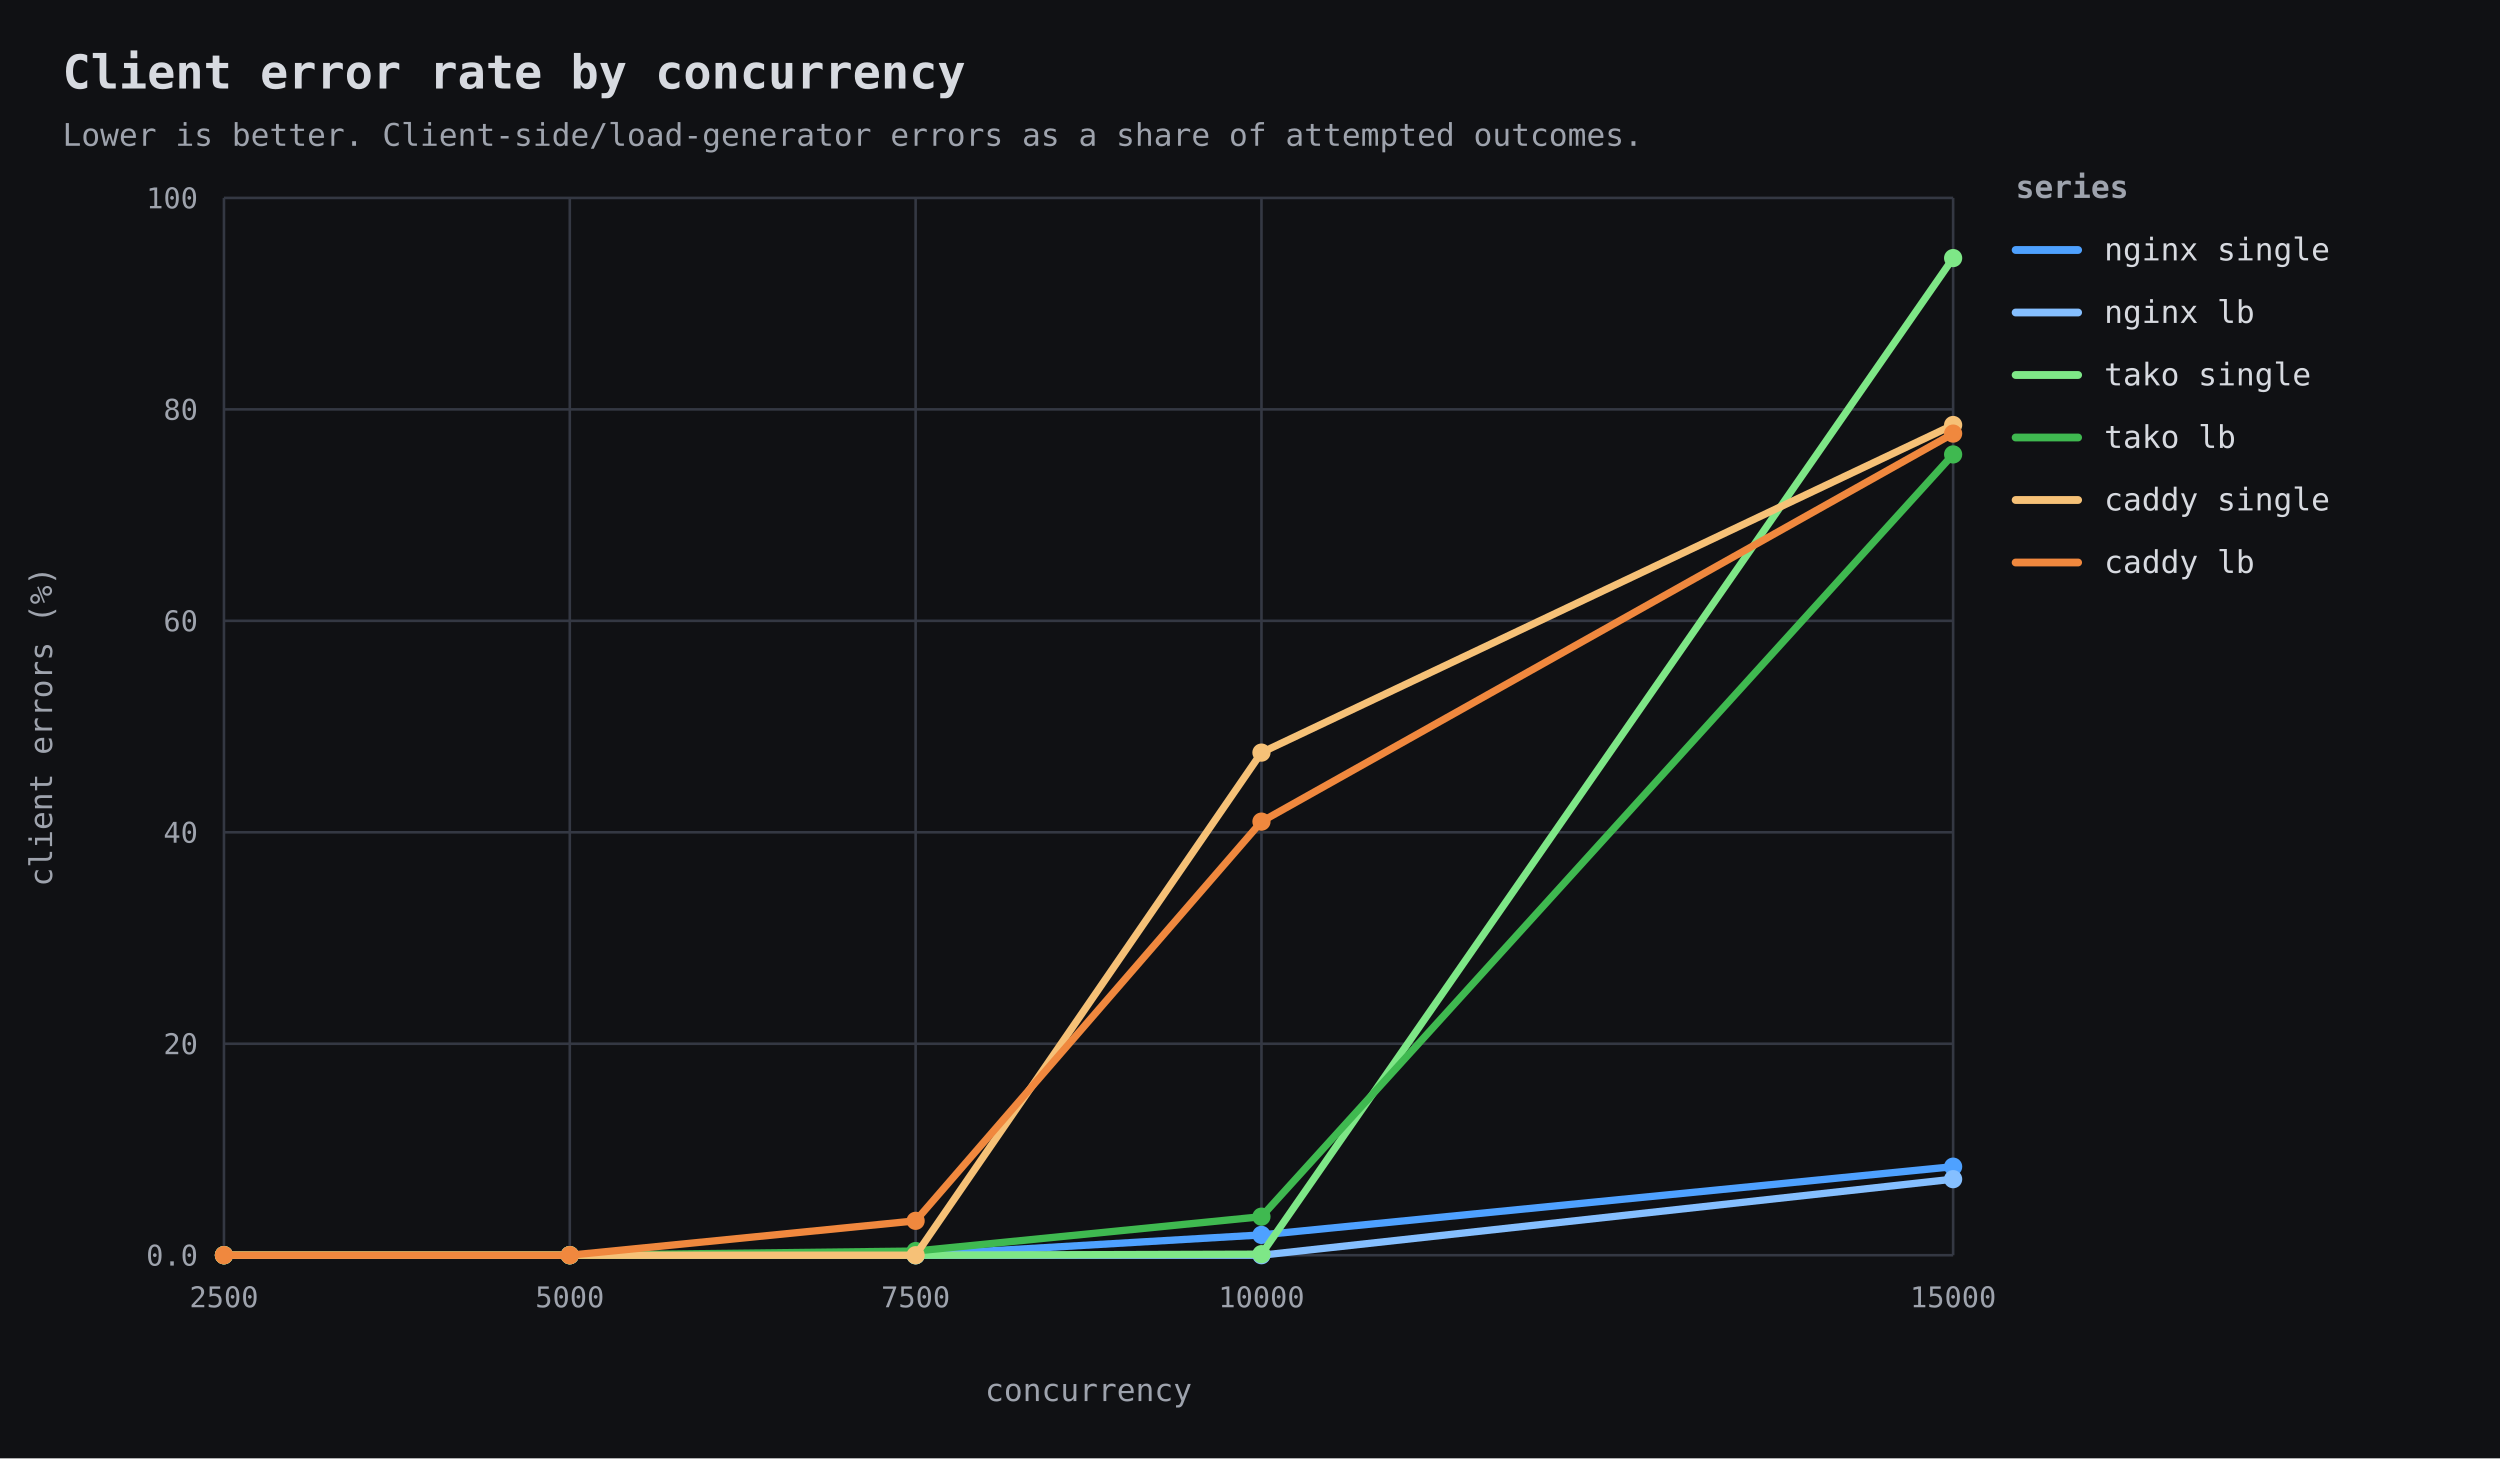
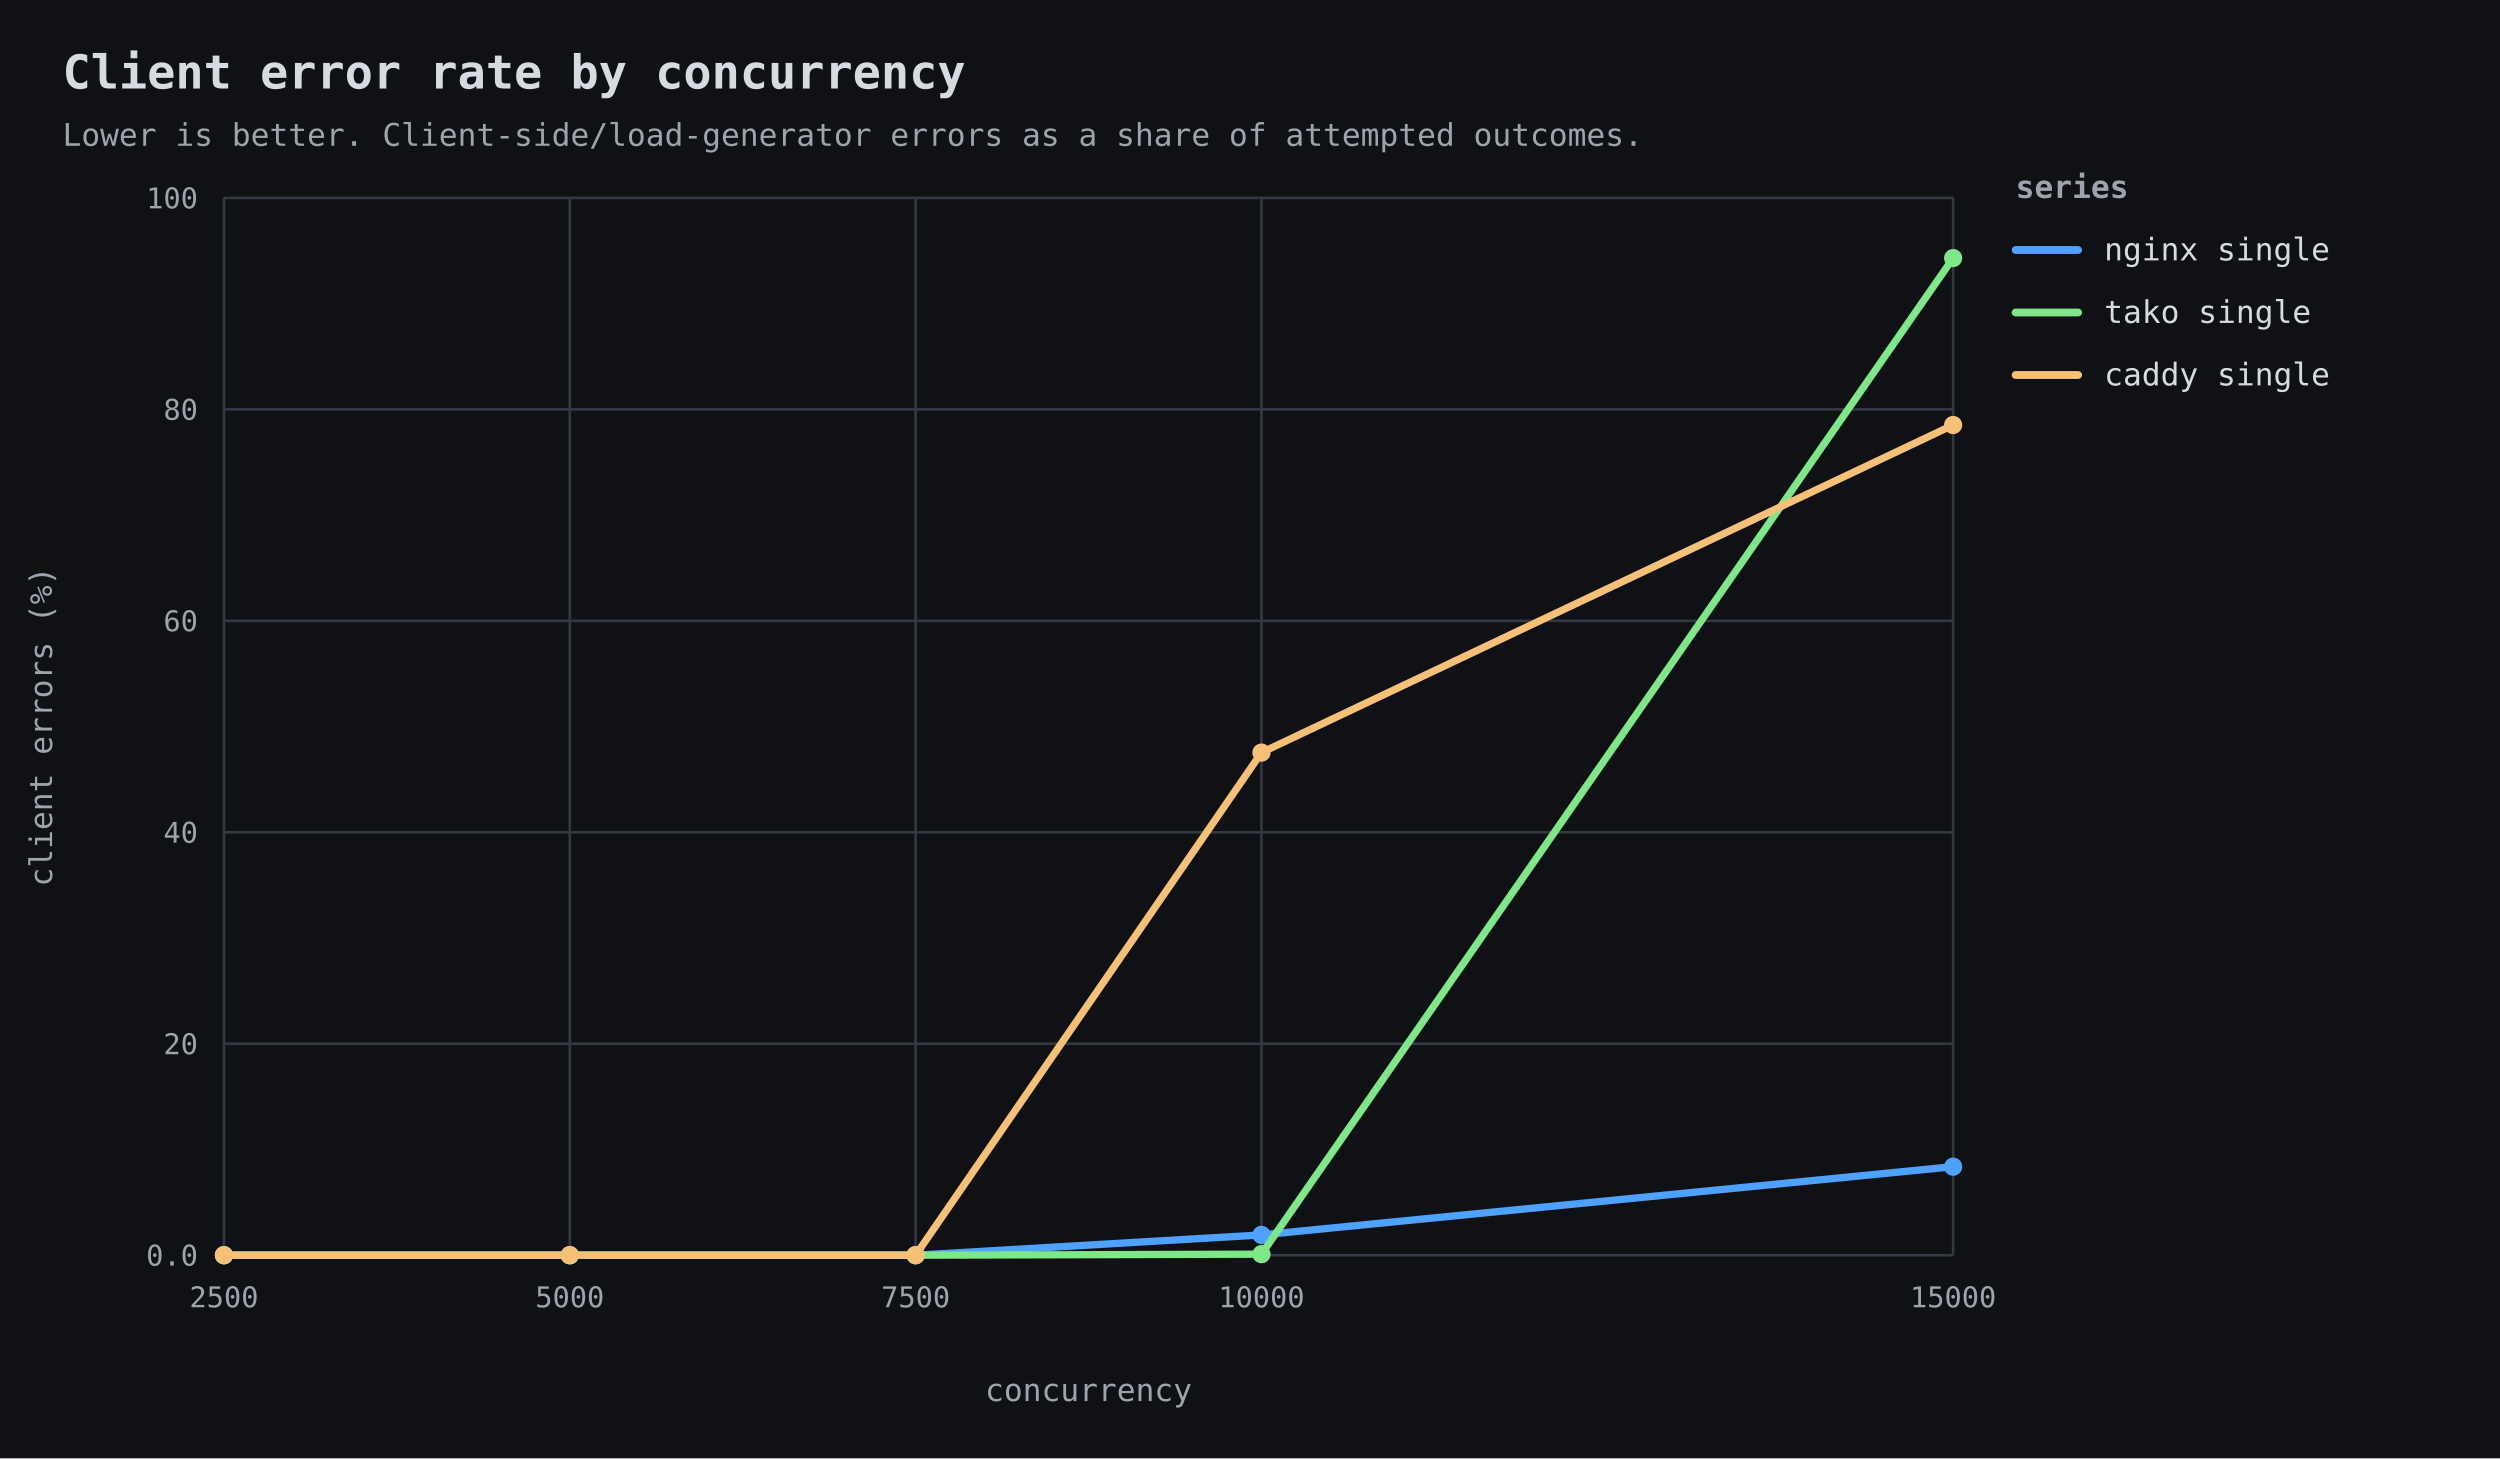
<svg xmlns="http://www.w3.org/2000/svg" width="960" height="560" viewBox="0 0 960 560">
  <rect width="100%" height="100%" fill="#101114" />
  <text x="24" y="34" fill="#d7dae0" font-family="ui-monospace, SFMono-Regular, Menlo, monospace" font-size="18" font-weight="700">Client error rate by concurrency</text>
  <text x="24" y="56" fill="#9ea3ad" font-family="ui-monospace, SFMono-Regular, Menlo, monospace" font-size="12">Lower is better. Client-side/load-generator errors as a share of attempted outcomes.</text>
  <line x1="86.0" y1="76.0" x2="750.0" y2="76.0" stroke="#343843" stroke-width="1" />
  <text x="76.0" y="80.0" fill="#9ea3ad" font-family="ui-monospace, SFMono-Regular, Menlo, monospace" font-size="11" text-anchor="end">100</text>
  <line x1="86.0" y1="157.2" x2="750.0" y2="157.2" stroke="#343843" stroke-width="1" />
  <text x="76.0" y="161.2" fill="#9ea3ad" font-family="ui-monospace, SFMono-Regular, Menlo, monospace" font-size="11" text-anchor="end">80</text>
  <line x1="86.0" y1="238.4" x2="750.0" y2="238.4" stroke="#343843" stroke-width="1" />
  <text x="76.0" y="242.4" fill="#9ea3ad" font-family="ui-monospace, SFMono-Regular, Menlo, monospace" font-size="11" text-anchor="end">60</text>
  <line x1="86.0" y1="319.6" x2="750.0" y2="319.6" stroke="#343843" stroke-width="1" />
  <text x="76.0" y="323.6" fill="#9ea3ad" font-family="ui-monospace, SFMono-Regular, Menlo, monospace" font-size="11" text-anchor="end">40</text>
  <line x1="86.0" y1="400.8" x2="750.0" y2="400.8" stroke="#343843" stroke-width="1" />
  <text x="76.0" y="404.8" fill="#9ea3ad" font-family="ui-monospace, SFMono-Regular, Menlo, monospace" font-size="11" text-anchor="end">20</text>
  <line x1="86.0" y1="482.0" x2="750.0" y2="482.0" stroke="#343843" stroke-width="1" />
  <text x="76.0" y="486.0" fill="#9ea3ad" font-family="ui-monospace, SFMono-Regular, Menlo, monospace" font-size="11" text-anchor="end">0.0</text>
  <line x1="86.0" y1="76.0" x2="86.0" y2="482.0" stroke="#343843" stroke-width="1" />
  <text x="86.0" y="502.0" fill="#9ea3ad" font-family="ui-monospace, SFMono-Regular, Menlo, monospace" font-size="11" text-anchor="middle">2500</text>
  <line x1="218.8" y1="76.0" x2="218.8" y2="482.0" stroke="#343843" stroke-width="1" />
  <text x="218.8" y="502.0" fill="#9ea3ad" font-family="ui-monospace, SFMono-Regular, Menlo, monospace" font-size="11" text-anchor="middle">5000</text>
  <line x1="351.6" y1="76.0" x2="351.6" y2="482.0" stroke="#343843" stroke-width="1" />
  <text x="351.6" y="502.0" fill="#9ea3ad" font-family="ui-monospace, SFMono-Regular, Menlo, monospace" font-size="11" text-anchor="middle">7500</text>
  <line x1="484.4" y1="76.0" x2="484.4" y2="482.0" stroke="#343843" stroke-width="1" />
  <text x="484.4" y="502.0" fill="#9ea3ad" font-family="ui-monospace, SFMono-Regular, Menlo, monospace" font-size="11" text-anchor="middle">10000</text>
  <line x1="750.0" y1="76.0" x2="750.0" y2="482.0" stroke="#343843" stroke-width="1" />
  <text x="750.0" y="502.0" fill="#9ea3ad" font-family="ui-monospace, SFMono-Regular, Menlo, monospace" font-size="11" text-anchor="middle">15000</text>
  <path d="M 86.0 482.0 L 218.8 482.0 L 351.6 482.0 L 484.4 474.2 L 750.0 448.0" fill="none" stroke="#4ea1ff" stroke-width="2.8" stroke-linejoin="round" stroke-linecap="round" />
  <circle cx="86.0" cy="482.0" r="3.5" fill="#4ea1ff" />
  <circle cx="218.8" cy="482.0" r="3.5" fill="#4ea1ff" />
  <circle cx="351.6" cy="482.0" r="3.5" fill="#4ea1ff" />
  <circle cx="484.4" cy="474.2" r="3.5" fill="#4ea1ff" />
  <circle cx="750.0" cy="448.0" r="3.5" fill="#4ea1ff" />
-   <path d="M 86.0 482.0 L 218.8 482.0 L 351.6 482.0 L 484.4 482.0 L 750.0 452.8" fill="none" stroke="#85bfff" stroke-width="2.8" stroke-linejoin="round" stroke-linecap="round" />
-   <circle cx="86.0" cy="482.0" r="3.5" fill="#85bfff" />
-   <circle cx="218.8" cy="482.0" r="3.5" fill="#85bfff" />
-   <circle cx="351.6" cy="482.0" r="3.5" fill="#85bfff" />
-   <circle cx="484.4" cy="482.0" r="3.5" fill="#85bfff" />
-   <circle cx="750.0" cy="452.8" r="3.5" fill="#85bfff" />
  <path d="M 86.0 482.0 L 218.8 482.0 L 351.6 482.0 L 484.4 481.6 L 750.0 99.1" fill="none" stroke="#7ee787" stroke-width="2.8" stroke-linejoin="round" stroke-linecap="round" />
  <circle cx="86.0" cy="482.0" r="3.5" fill="#7ee787" />
  <circle cx="218.8" cy="482.0" r="3.5" fill="#7ee787" />
  <circle cx="351.6" cy="482.0" r="3.5" fill="#7ee787" />
  <circle cx="484.4" cy="481.6" r="3.5" fill="#7ee787" />
  <circle cx="750.0" cy="99.1" r="3.5" fill="#7ee787" />
-   <path d="M 86.0 482.0 L 218.8 482.0 L 351.6 480.4 L 484.4 467.2 L 750.0 174.5" fill="none" stroke="#3fb950" stroke-width="2.8" stroke-linejoin="round" stroke-linecap="round" />
-   <circle cx="86.0" cy="482.0" r="3.5" fill="#3fb950" />
-   <circle cx="218.8" cy="482.0" r="3.5" fill="#3fb950" />
-   <circle cx="351.6" cy="480.4" r="3.5" fill="#3fb950" />
-   <circle cx="484.4" cy="467.2" r="3.5" fill="#3fb950" />
-   <circle cx="750.0" cy="174.5" r="3.5" fill="#3fb950" />
  <path d="M 86.0 482.0 L 218.8 482.0 L 351.6 482.0 L 484.4 289.0 L 750.0 163.2" fill="none" stroke="#f6c177" stroke-width="2.8" stroke-linejoin="round" stroke-linecap="round" />
  <circle cx="86.0" cy="482.0" r="3.5" fill="#f6c177" />
  <circle cx="218.8" cy="482.0" r="3.5" fill="#f6c177" />
  <circle cx="351.6" cy="482.0" r="3.5" fill="#f6c177" />
  <circle cx="484.4" cy="289.0" r="3.5" fill="#f6c177" />
  <circle cx="750.0" cy="163.2" r="3.5" fill="#f6c177" />
-   <path d="M 86.0 482.0 L 218.8 482.0 L 351.6 468.8 L 484.4 315.5 L 750.0 166.5" fill="none" stroke="#f0883e" stroke-width="2.8" stroke-linejoin="round" stroke-linecap="round" />
-   <circle cx="86.0" cy="482.0" r="3.5" fill="#f0883e" />
-   <circle cx="218.8" cy="482.0" r="3.5" fill="#f0883e" />
-   <circle cx="351.6" cy="468.8" r="3.5" fill="#f0883e" />
-   <circle cx="484.4" cy="315.5" r="3.5" fill="#f0883e" />
-   <circle cx="750.0" cy="166.5" r="3.5" fill="#f0883e" />
  <text x="774.0" y="76.0" fill="#9ea3ad" font-family="ui-monospace, SFMono-Regular, Menlo, monospace" font-size="12" font-weight="700">series</text>
  <line x1="774.0" y1="96.0" x2="798.0" y2="96.0" stroke="#4ea1ff" stroke-width="3" stroke-linecap="round" />
  <text x="808.0" y="100.0" fill="#d7dae0" font-family="ui-monospace, SFMono-Regular, Menlo, monospace" font-size="12">nginx single</text>
-   <line x1="774.0" y1="120.0" x2="798.0" y2="120.0" stroke="#85bfff" stroke-width="3" stroke-linecap="round" />
-   <text x="808.0" y="124.0" fill="#d7dae0" font-family="ui-monospace, SFMono-Regular, Menlo, monospace" font-size="12">nginx lb</text>
-   <line x1="774.0" y1="144.0" x2="798.0" y2="144.0" stroke="#7ee787" stroke-width="3" stroke-linecap="round" />
-   <text x="808.0" y="148.0" fill="#d7dae0" font-family="ui-monospace, SFMono-Regular, Menlo, monospace" font-size="12">tako single</text>
-   <line x1="774.0" y1="168.0" x2="798.0" y2="168.0" stroke="#3fb950" stroke-width="3" stroke-linecap="round" />
-   <text x="808.0" y="172.0" fill="#d7dae0" font-family="ui-monospace, SFMono-Regular, Menlo, monospace" font-size="12">tako lb</text>
-   <line x1="774.0" y1="192.0" x2="798.0" y2="192.0" stroke="#f6c177" stroke-width="3" stroke-linecap="round" />
-   <text x="808.0" y="196.0" fill="#d7dae0" font-family="ui-monospace, SFMono-Regular, Menlo, monospace" font-size="12">caddy single</text>
-   <line x1="774.0" y1="216.0" x2="798.0" y2="216.0" stroke="#f0883e" stroke-width="3" stroke-linecap="round" />
-   <text x="808.0" y="220.0" fill="#d7dae0" font-family="ui-monospace, SFMono-Regular, Menlo, monospace" font-size="12">caddy lb</text>
+   <line x1="774.0" y1="120.0" x2="798.0" y2="120.0" stroke="#7ee787" stroke-width="3" stroke-linecap="round" />
+   <text x="808.0" y="124.0" fill="#d7dae0" font-family="ui-monospace, SFMono-Regular, Menlo, monospace" font-size="12">tako single</text>
+   <line x1="774.0" y1="144.0" x2="798.0" y2="144.0" stroke="#f6c177" stroke-width="3" stroke-linecap="round" />
+   <text x="808.0" y="148.0" fill="#d7dae0" font-family="ui-monospace, SFMono-Regular, Menlo, monospace" font-size="12">caddy single</text>
  <text x="418.0" y="538.0" fill="#9ea3ad" font-family="ui-monospace, SFMono-Regular, Menlo, monospace" font-size="12" text-anchor="middle">concurrency</text>
  <text x="20" y="279.0" fill="#9ea3ad" font-family="ui-monospace, SFMono-Regular, Menlo, monospace" font-size="12" transform="rotate(-90 20 279.0)" text-anchor="middle">client errors (%)</text>
</svg>
